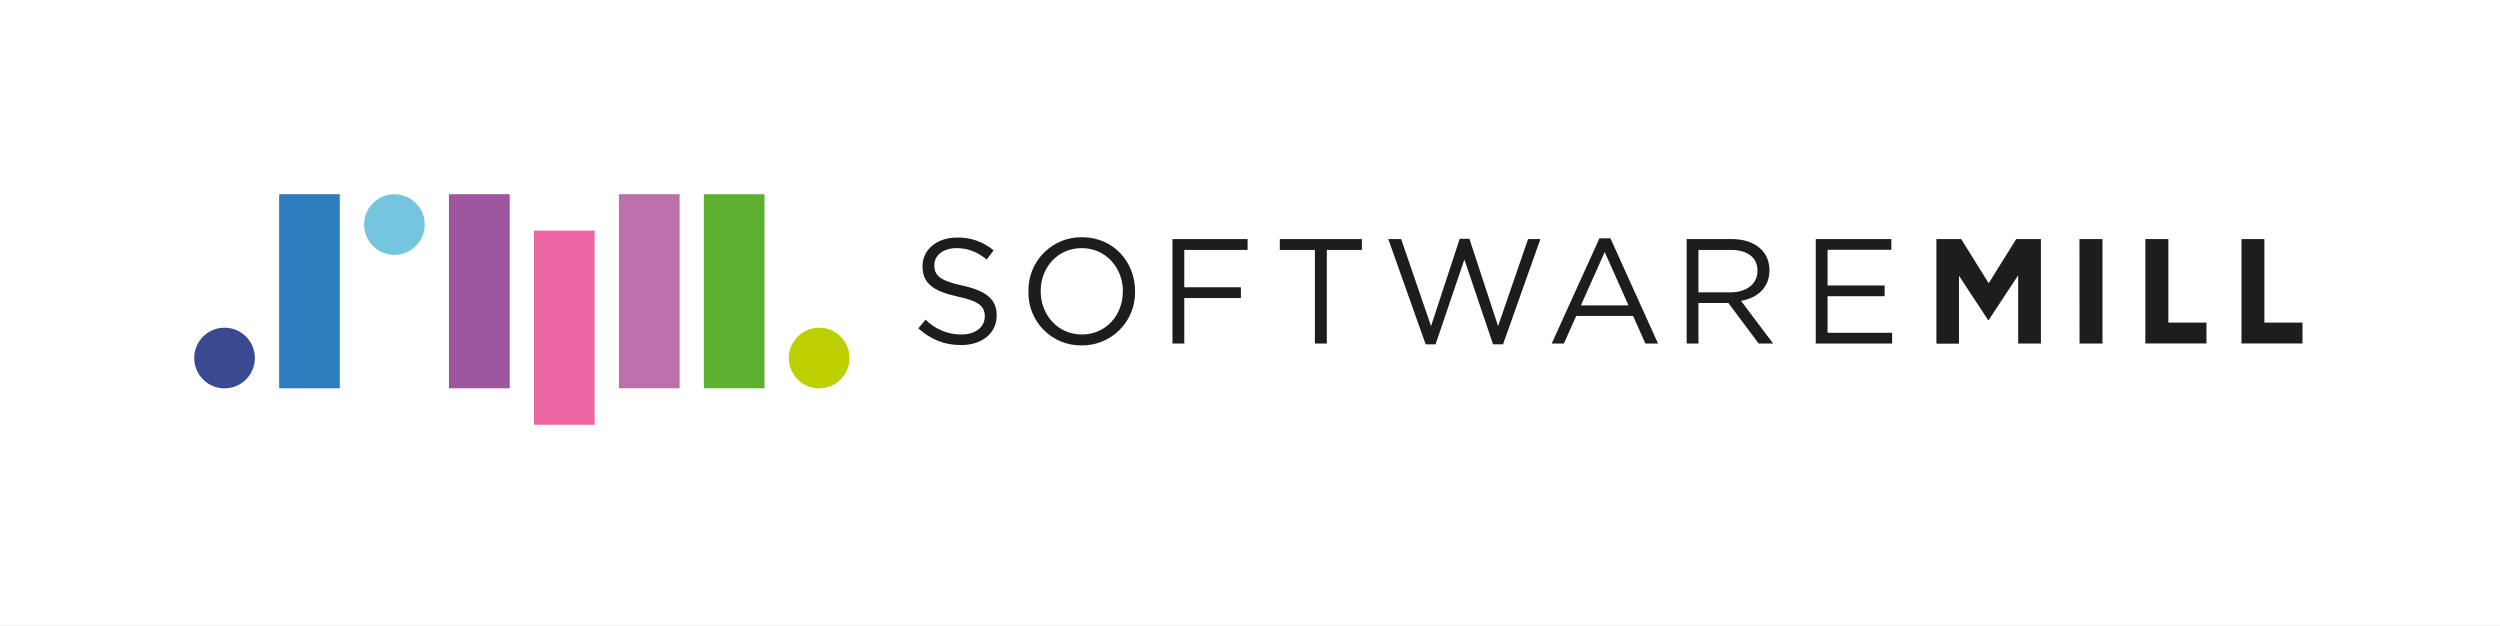
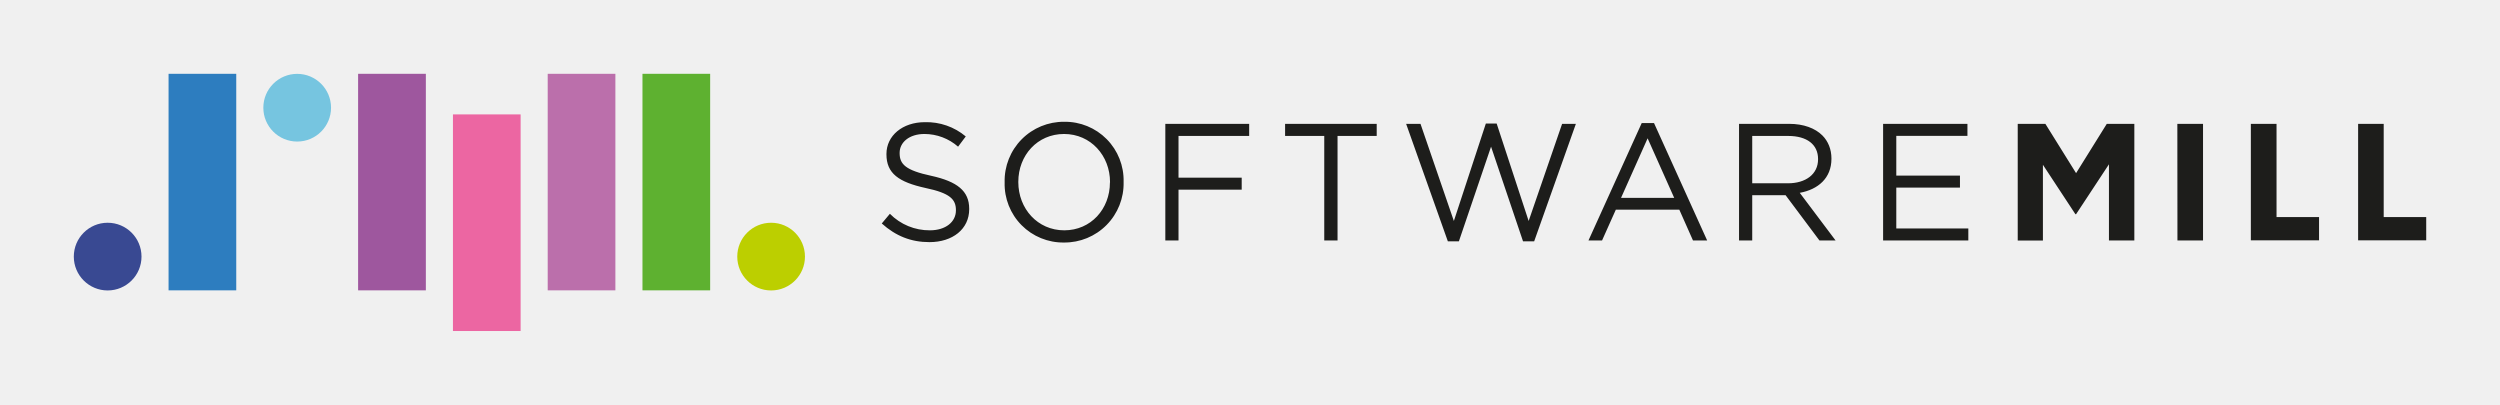
- <svg xmlns="http://www.w3.org/2000/svg" height="94.49" width="377.95">
+ <svg xmlns="http://www.w3.org/2000/svg" height="54.85" width="338.73">
  <defs>
    <clipPath id="a">
      <path d="M0 70.87h283.46V0H0z" />
    </clipPath>
  </defs>
-   <path d="M0 94.5h377.95V0H0z" fill="#fff" />
-   <path d="M51.37 58.7H42.2V29.36h9.17z" fill="#2d7dbf" />
-   <path d="M115.58 58.7h-9.17V29.36h9.17z" fill="#5eb130" />
-   <path d="M77.06 58.7h-9.18V29.36h9.18z" fill="#9e579e" />
-   <path d="M89.9 64.21h-9.17V34.86h9.17z" fill="#ec66a2" />
-   <path d="M102.74 58.7h-9.17V29.36h9.17z" fill="#bb6fab" />
-   <g clip-path="url(#a)" transform="matrix(1.33333 0 0 -1.33333 0 94.5)">
+   <path d="M32.01 39.34h-9.17V10h9.17z" fill="#2d7dbf" />
+   <path d="M96.22 39.34h-9.17V10h9.17z" fill="#5eb130" />
+   <path d="M57.7 39.34h-9.18V10h9.18z" fill="#9e579e" />
+   <path d="M70.54 44.85h-9.17V15.5h9.17z" fill="#ec66a2" />
+   <path d="M83.38 39.34h-9.17V10h9.17z" fill="#bb6fab" />
+   <g clip-path="url(#a)" transform="matrix(1.33333 0 0 -1.33333 -19.36 75.14)">
    <path d="M48.16 45.41a3.44 3.44 0 1 0-6.88 0 3.44 3.44 0 0 0 6.88 0" fill="#76c5e0" />
    <path d="M28.9 30.28a3.44 3.44 0 1 0-6.88 0 3.44 3.44 0 0 0 6.88 0" fill="#394992" />
    <path d="M96.32 30.28a3.44 3.44 0 1 0-6.88 0 3.44 3.44 0 0 0 6.88 0" fill="#bccf00" />
-     <path d="M104.12 33.64l.83.99a5.65 5.65 0 0 1 4.07-1.68c1.59 0 2.64.85 2.64 2.02V35c0 1.1-.6 1.73-3.08 2.25-2.73.6-3.98 1.48-3.98 3.42v.04c0 1.86 1.64 3.23 3.9 3.23a6.2 6.2 0 0 0 4.16-1.45l-.78-1.04c-1.1.9-2.2 1.29-3.42 1.29-1.54 0-2.52-.85-2.52-1.91v-.04c0-1.12.6-1.74 3.21-2.3 2.64-.58 3.86-1.54 3.86-3.35v-.04c0-2.03-1.69-3.35-4.04-3.35-1.88 0-3.42.62-4.85 1.9M127.32 37.81v.04c0 2.69-1.96 4.89-4.67 4.89S118 40.57 118 37.88v-.03c0-2.7 1.96-4.9 4.67-4.9s4.64 2.17 4.64 4.86m-10.7 0v.04a6 6 0 0 0 6.06 6.13c3.61 0 6.03-2.83 6.03-6.1v-.03a6 6 0 0 0-6.06-6.14 5.95 5.95 0 0 0-6.03 6.1M132.94 43.77h8.52v-1.23h-7.18V38.3h6.42v-1.22h-6.42v-5.16h-1.34zM149.09 42.54h-3.98v1.23h9.31v-1.23h-3.98V31.92h-1.35zM157.41 43.77h1.46l3.39-9.87 3.25 9.9h1.1l3.25-9.9 3.4 9.87h1.4l-4.24-11.94h-1.13l-3.25 9.62-3.27-9.62h-1.12zM184.65 36.25l-2.7 6.05-2.7-6.05zm-3.3 7.6h1.25l5.4-11.93h-1.44l-1.39 3.13h-6.45l-1.4-3.13h-1.38zM196.22 37.73c1.78 0 3.05.91 3.05 2.44v.03c0 1.46-1.12 2.34-3.03 2.34h-3.66v-4.81zm-4.98 6.04h5.1c1.46 0 2.63-.44 3.37-1.18.58-.58.92-1.4.92-2.34v-.03c0-1.97-1.36-3.12-3.22-3.46l3.64-4.84h-1.64l-3.44 4.6h-3.39v-4.6h-1.34zM205.88 43.77h8.57v-1.22h-7.23v-4.04h6.47v-1.22h-6.47v-4.15h7.32v-1.22h-8.66zM219.56 43.77h2.81l3.12-5.01 3.12 5.01h2.8V31.92h-2.58v7.74l-3.34-5.07h-.07l-3.3 5.02v-7.7h-2.56zM235.78 43.77h2.61V31.92h-2.6zM254.15 43.77h2.6V34.3h4.32v-2.37h-6.92zM243.25 43.77h2.61V34.3h4.32v-2.37h-6.93z" fill="#1d1d1b" />
+     <path d="M104.12 33.64l.83.99a5.65 5.65 0 0 1 4.07-1.68c1.59 0 2.64.85 2.64 2.02V35c0 1.1-.6 1.73-3.08 2.25-2.73.6-3.98 1.48-3.98 3.42v.04c0 1.86 1.64 3.23 3.9 3.23a6.2 6.2 0 0 0 4.16-1.45l-.78-1.04a5.2 5.2 0 0 1-3.42 1.29c-1.54 0-2.52-.85-2.52-1.91v-.04c0-1.12.6-1.74 3.21-2.3 2.64-.58 3.86-1.54 3.86-3.35v-.04c0-2.03-1.69-3.35-4.04-3.35-1.88 0-3.42.62-4.85 1.9m23.2 4.16v.04c0 2.69-1.96 4.89-4.67 4.89S118 40.57 118 37.88v-.03c0-2.7 1.96-4.9 4.67-4.9s4.64 2.17 4.64 4.86m-10.7 0v.04a6 6 0 0 0 6.06 6.13 5.95 5.95 0 0 0 6.03-6.1v-.03a6 6 0 0 0-6.06-6.14 5.95 5.95 0 0 0-6.03 6.1m16.33 5.96h8.52v-1.23h-7.18V38.3h6.42v-1.22h-6.42v-5.16h-1.34zm16.15-1.23h-3.98v1.23h9.31v-1.23h-3.98V31.92h-1.35zm8.32 1.23h1.46l3.39-9.87 3.25 9.9h1.1l3.25-9.9 3.4 9.87h1.4l-4.24-11.94h-1.13l-3.25 9.62-3.27-9.62h-1.12zm27.24-7.52l-2.7 6.05-2.7-6.05zm-3.3 7.6h1.25l5.4-11.93h-1.44l-1.39 3.13h-6.45l-1.4-3.13h-1.38zm14.87-6.12c1.78 0 3.05.91 3.05 2.44v.03c0 1.46-1.12 2.34-3.03 2.34h-3.66v-4.81zm-4.98 6.04h5.1c1.46 0 2.63-.44 3.37-1.18.58-.58.92-1.4.92-2.34v-.03c0-1.97-1.36-3.12-3.22-3.46l3.64-4.84h-1.64l-3.44 4.6h-3.39v-4.6h-1.34zm14.64 0h8.57v-1.22h-7.23v-4.04h6.47v-1.22h-6.47v-4.15h7.32v-1.22h-8.66zm13.68 0h2.81l3.12-5.01 3.12 5.01h2.8V31.92h-2.58v7.74l-3.34-5.07h-.07l-3.3 5.02v-7.7h-2.56zm16.22 0h2.61V31.92h-2.6zm18.37 0h2.6V34.3h4.32v-2.37h-6.92zm-10.9 0h2.61V34.3h4.32v-2.37h-6.93z" fill="#1d1d1b" />
  </g>
</svg>
